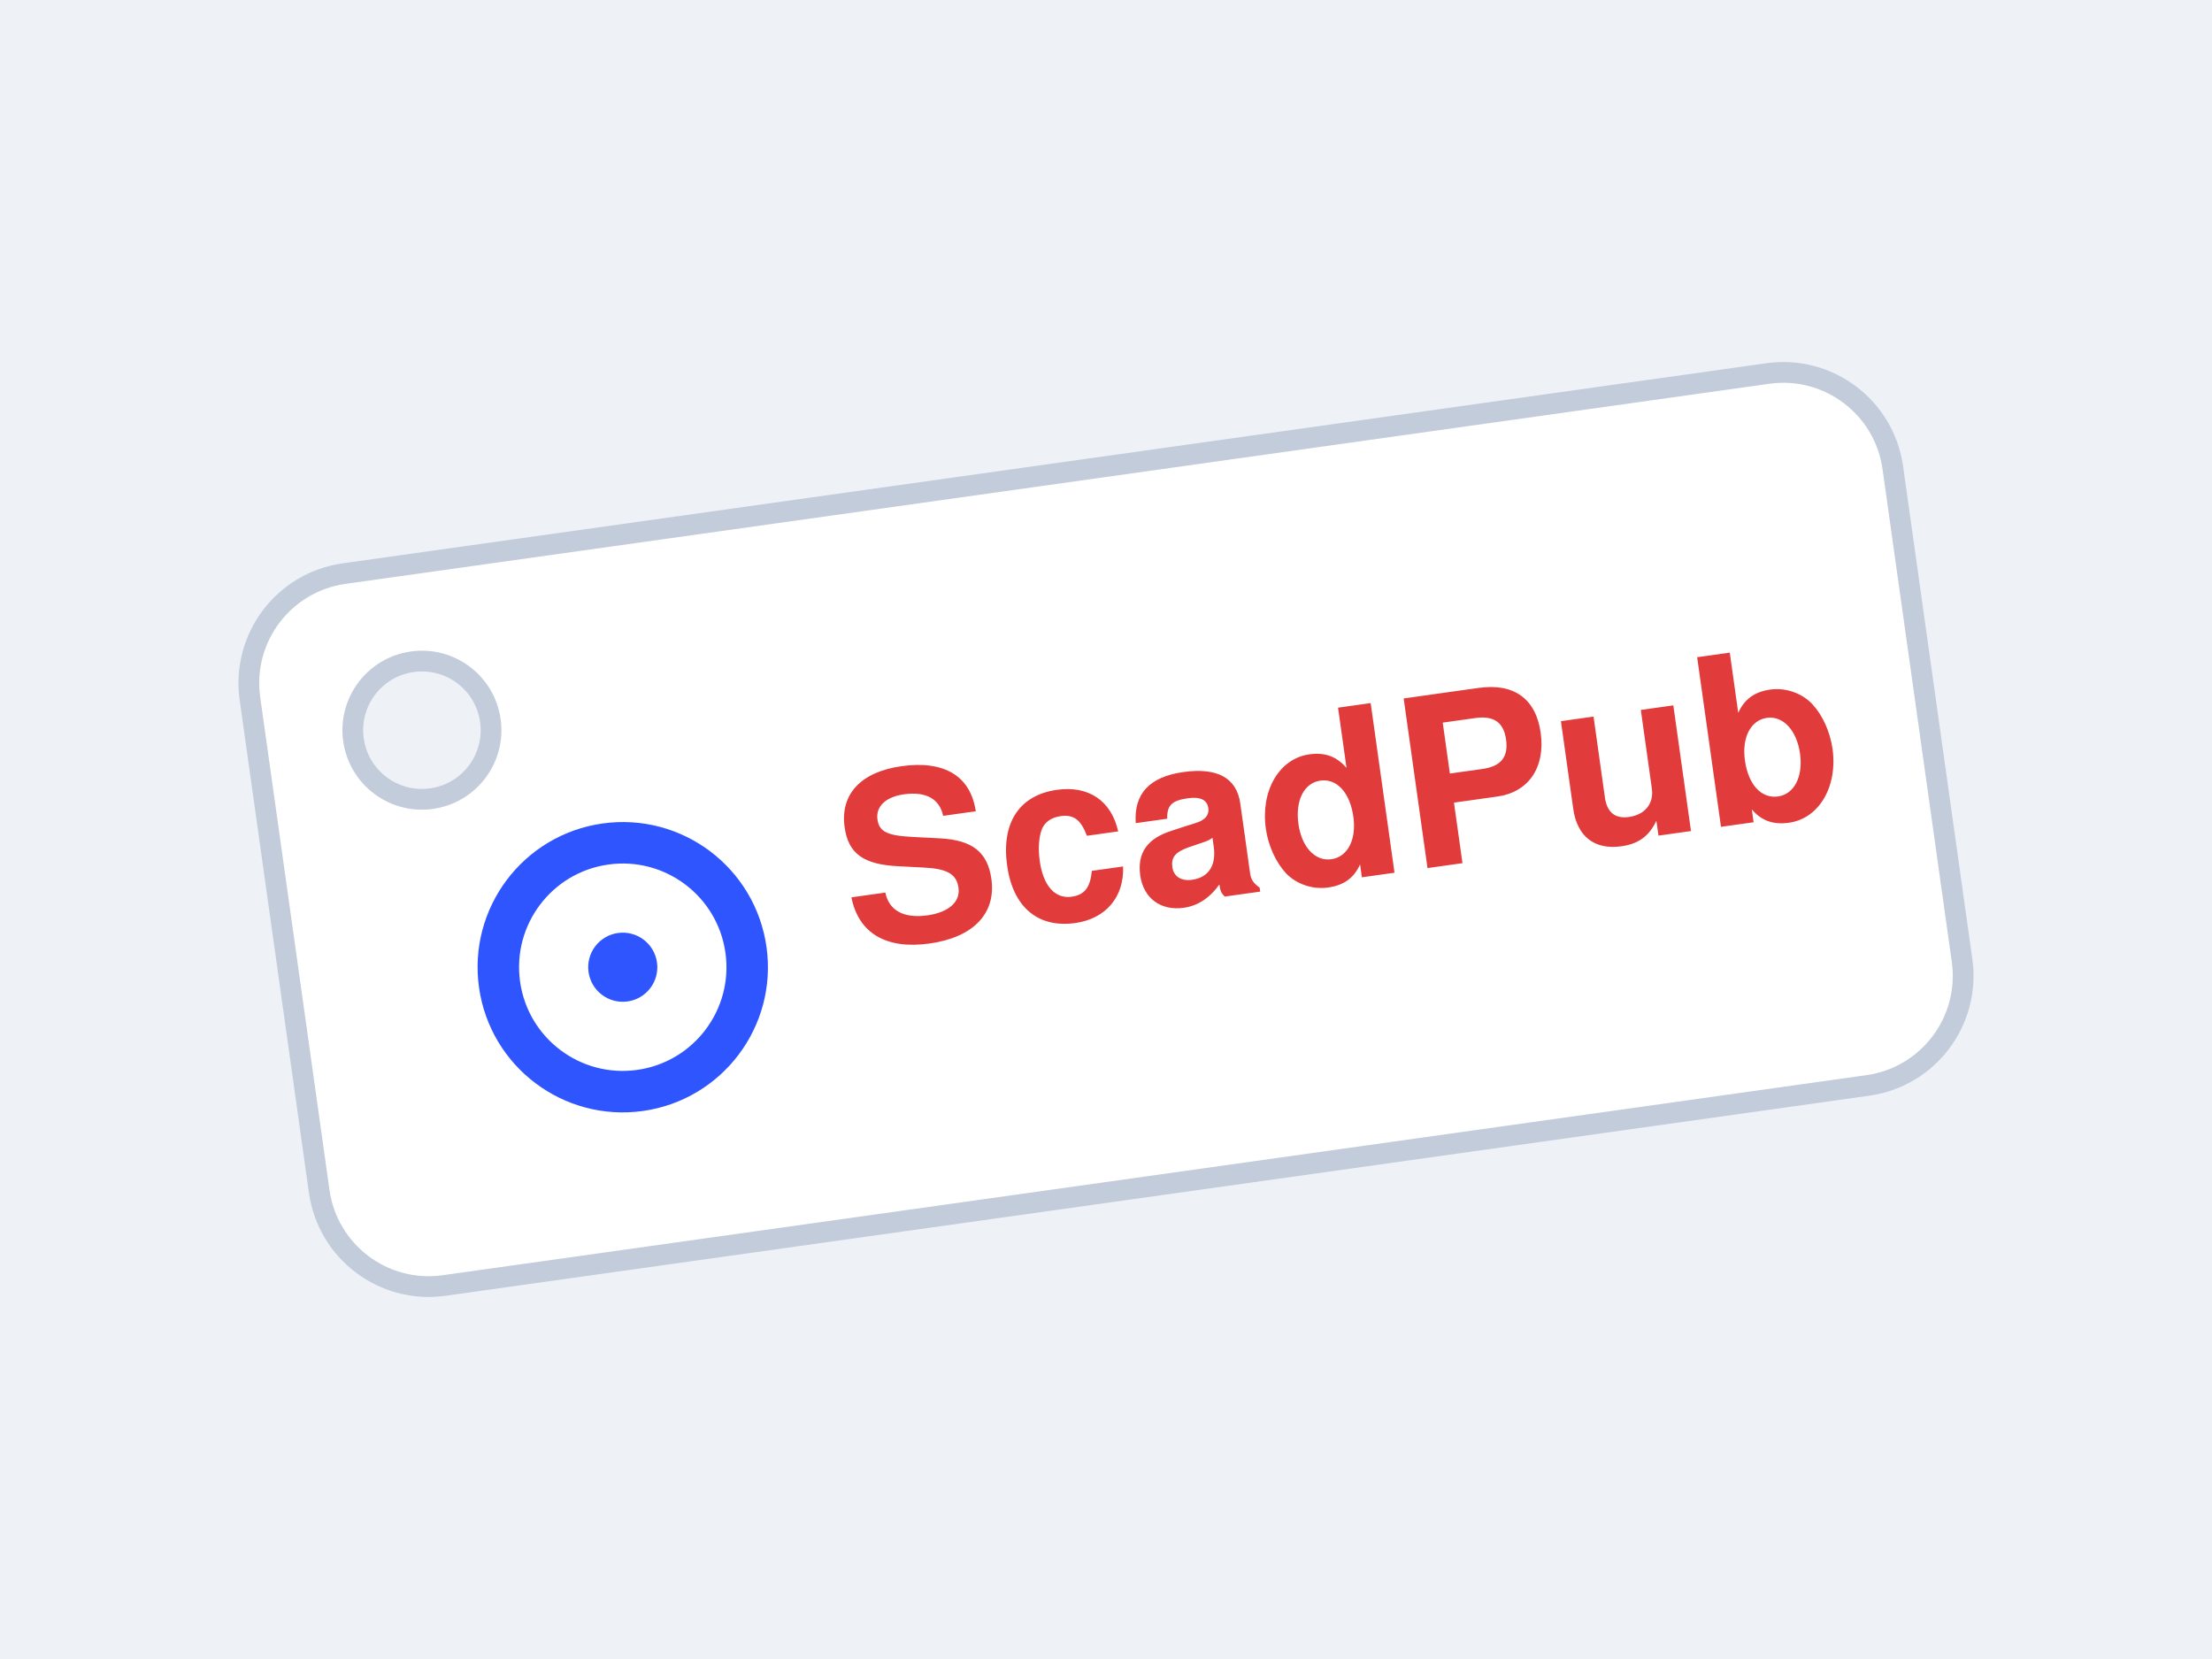
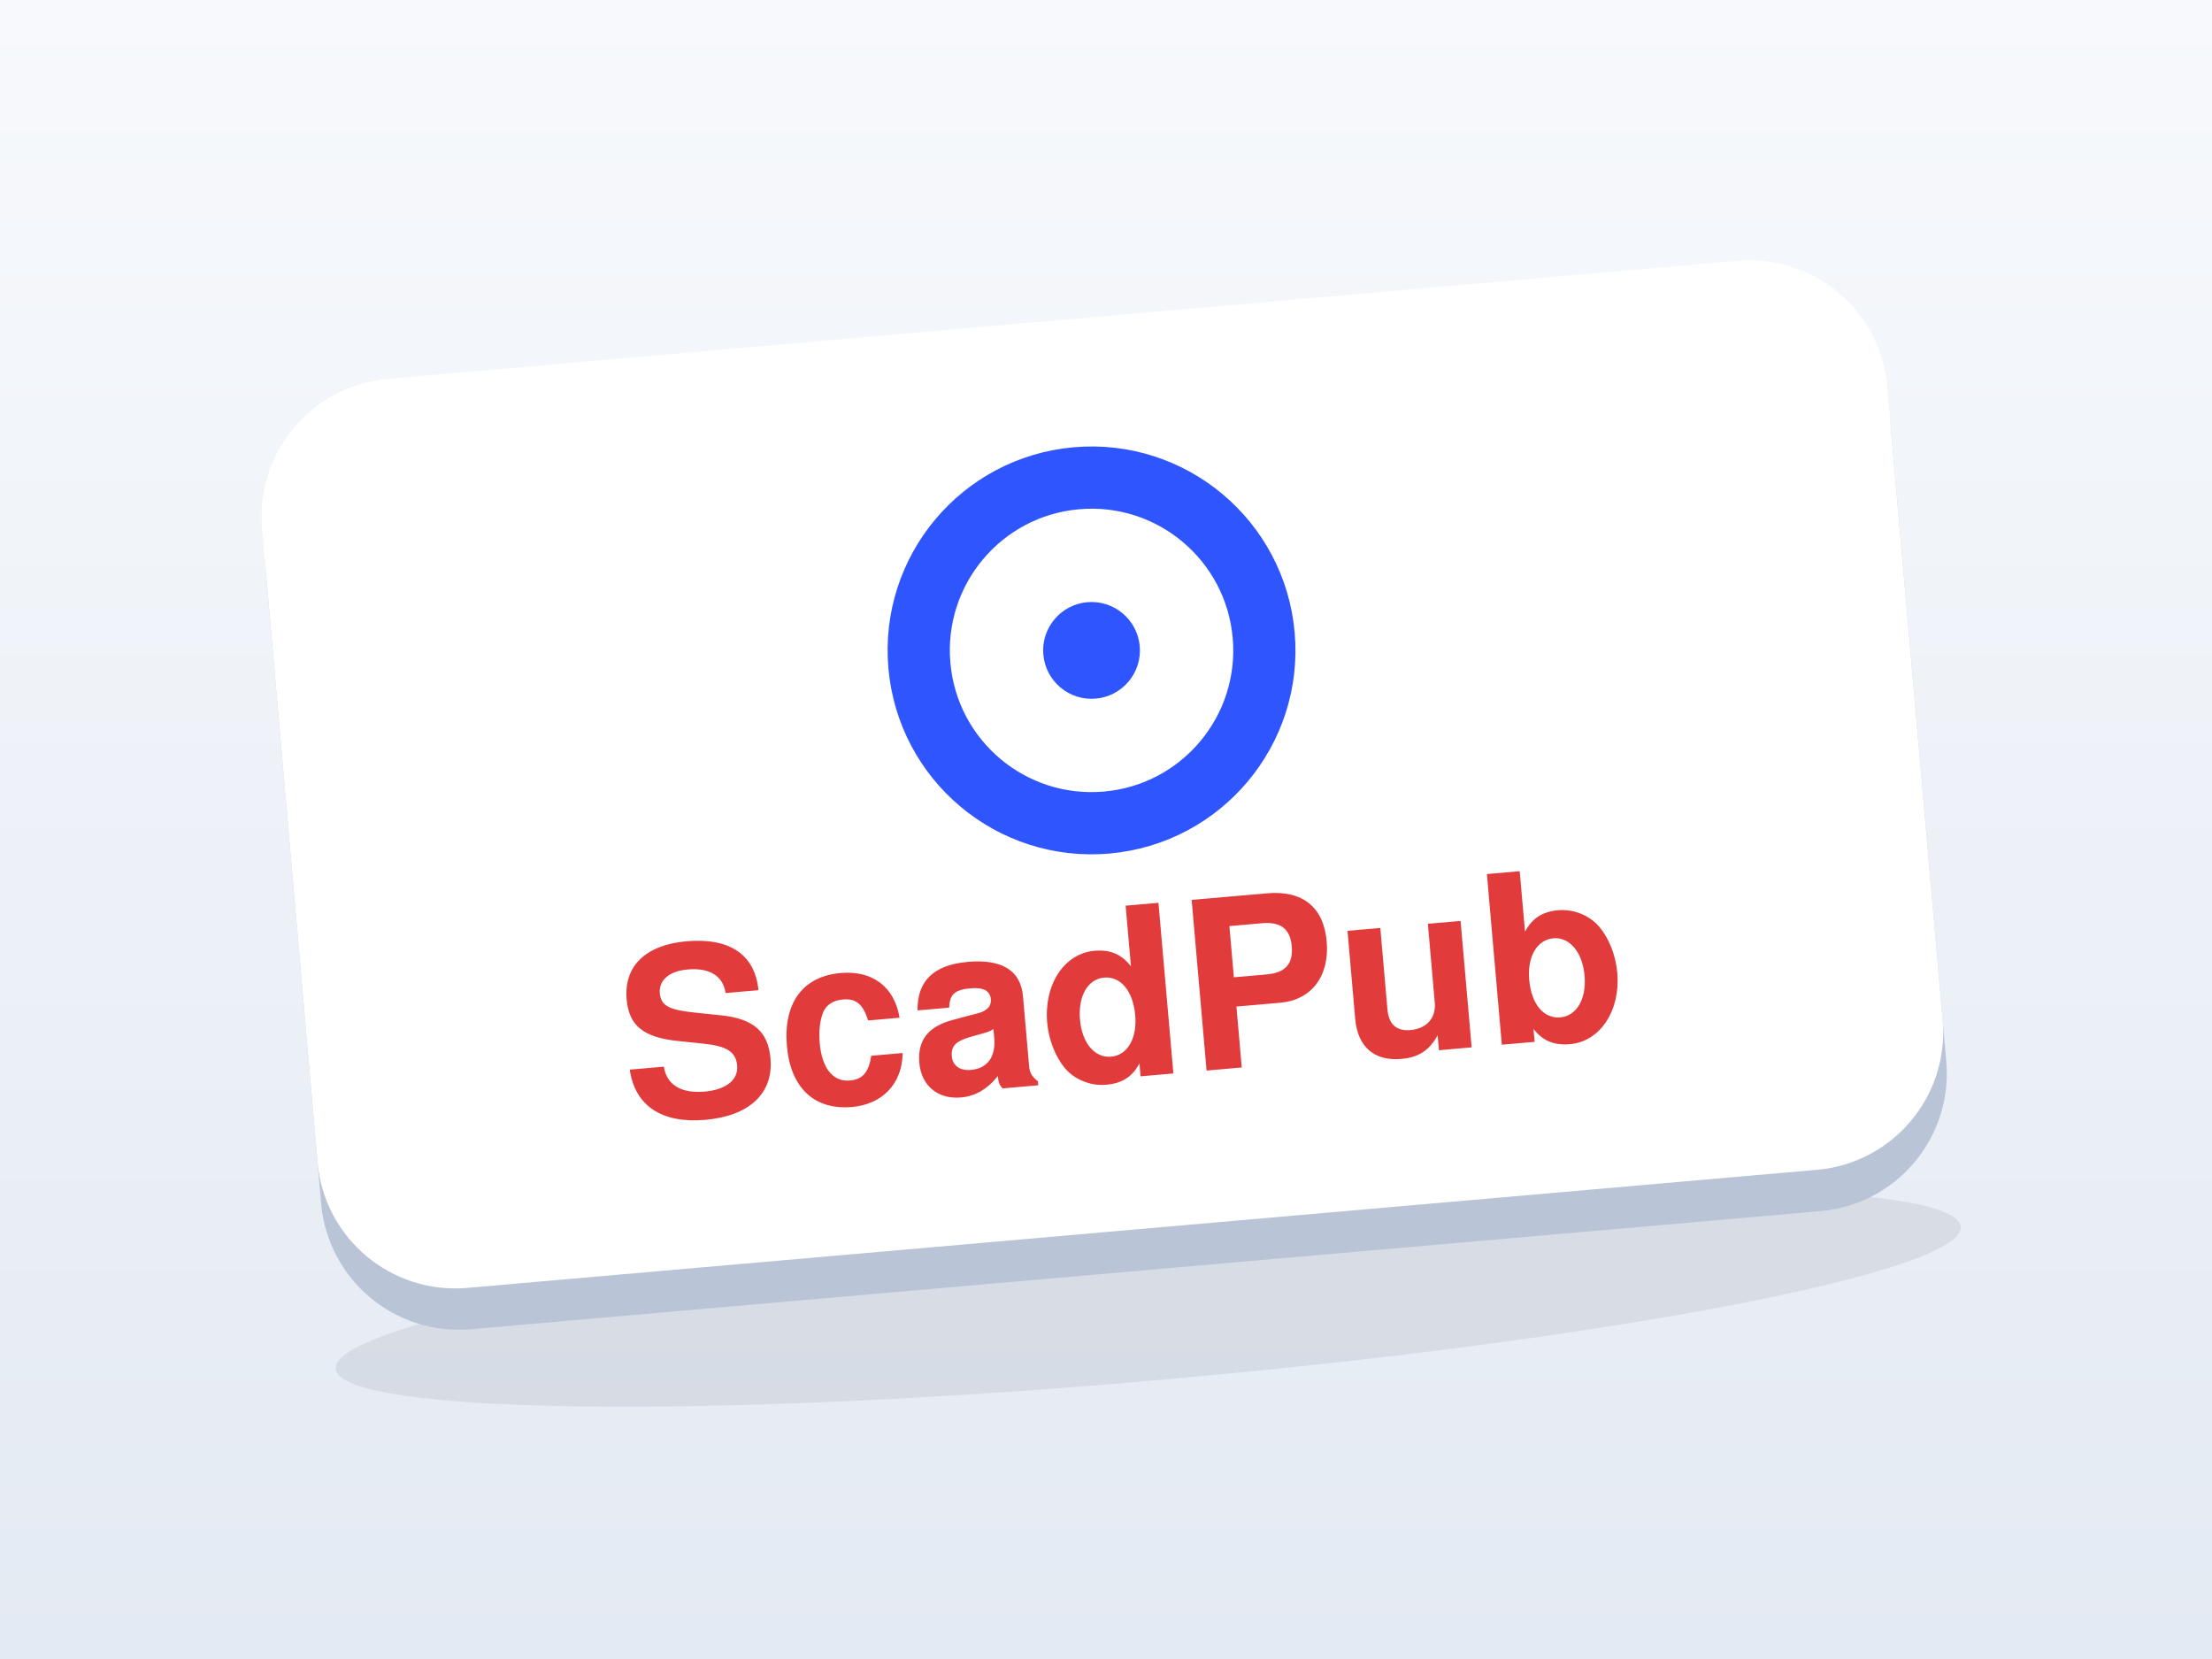
- <svg xmlns="http://www.w3.org/2000/svg" viewBox="0 0 320 240" role="img" aria-label="A name tag with raised lettering and a hanging hole">
-   <rect width="320" height="240" fill="#eef1f6" />
-   <g transform="translate(160 120) rotate(-8)">
-     <rect x="-120" y="-52" width="240" height="104" rx="16" fill="#ffffff" stroke="#c3ccdb" stroke-width="3" />
-     <circle cx="-96" cy="-28" r="10" fill="#eef1f6" stroke="#c3ccdb" stroke-width="3" />
-     <circle cx="-72" cy="10" r="18" fill="none" stroke="#2f55ff" stroke-width="6" />
-     <circle cx="-72" cy="10" r="5" fill="#2f55ff" />
-     <text x="34" y="12" font-family="Helvetica, Arial, sans-serif" font-size="34" font-weight="bold" fill="#e23b3b" text-anchor="middle">ScadPub</text>
+ <svg xmlns="http://www.w3.org/2000/svg" viewBox="0 0 320 240" role="img" aria-label="A name tag: a rounded plate carrying a raised emblem above raised lettering">
+   <defs>
+     <linearGradient id="tag-bg" x1="0" y1="0" x2="0" y2="1">
+       <stop offset="0" stop-color="#f7f9fc" />
+       <stop offset="1" stop-color="#e4eaf3" />
+     </linearGradient>
+   </defs>
+   <rect width="320" height="240" fill="url(#tag-bg)" />
+   <g transform="translate(160 118) rotate(-5)">
+     <ellipse cx="0" cy="70" rx="118" ry="12" fill="#0f172a" opacity="0.08" />
+     <rect x="-118" y="-66" width="236" height="132" rx="20" fill="#b9c4d6" />
+     <rect x="-118" y="-72" width="236" height="132" rx="20" fill="#ffffff" />
+     <circle cx="0" cy="-24" r="25" fill="none" stroke="#2f55ff" stroke-width="9" />
+     <circle cx="0" cy="-24" r="7" fill="#2f55ff" />
+     <text x="0" y="38" font-family="Helvetica, Arial, sans-serif" font-size="34" font-weight="bold" fill="#e23b3b" text-anchor="middle">ScadPub</text>
  </g>
</svg>
